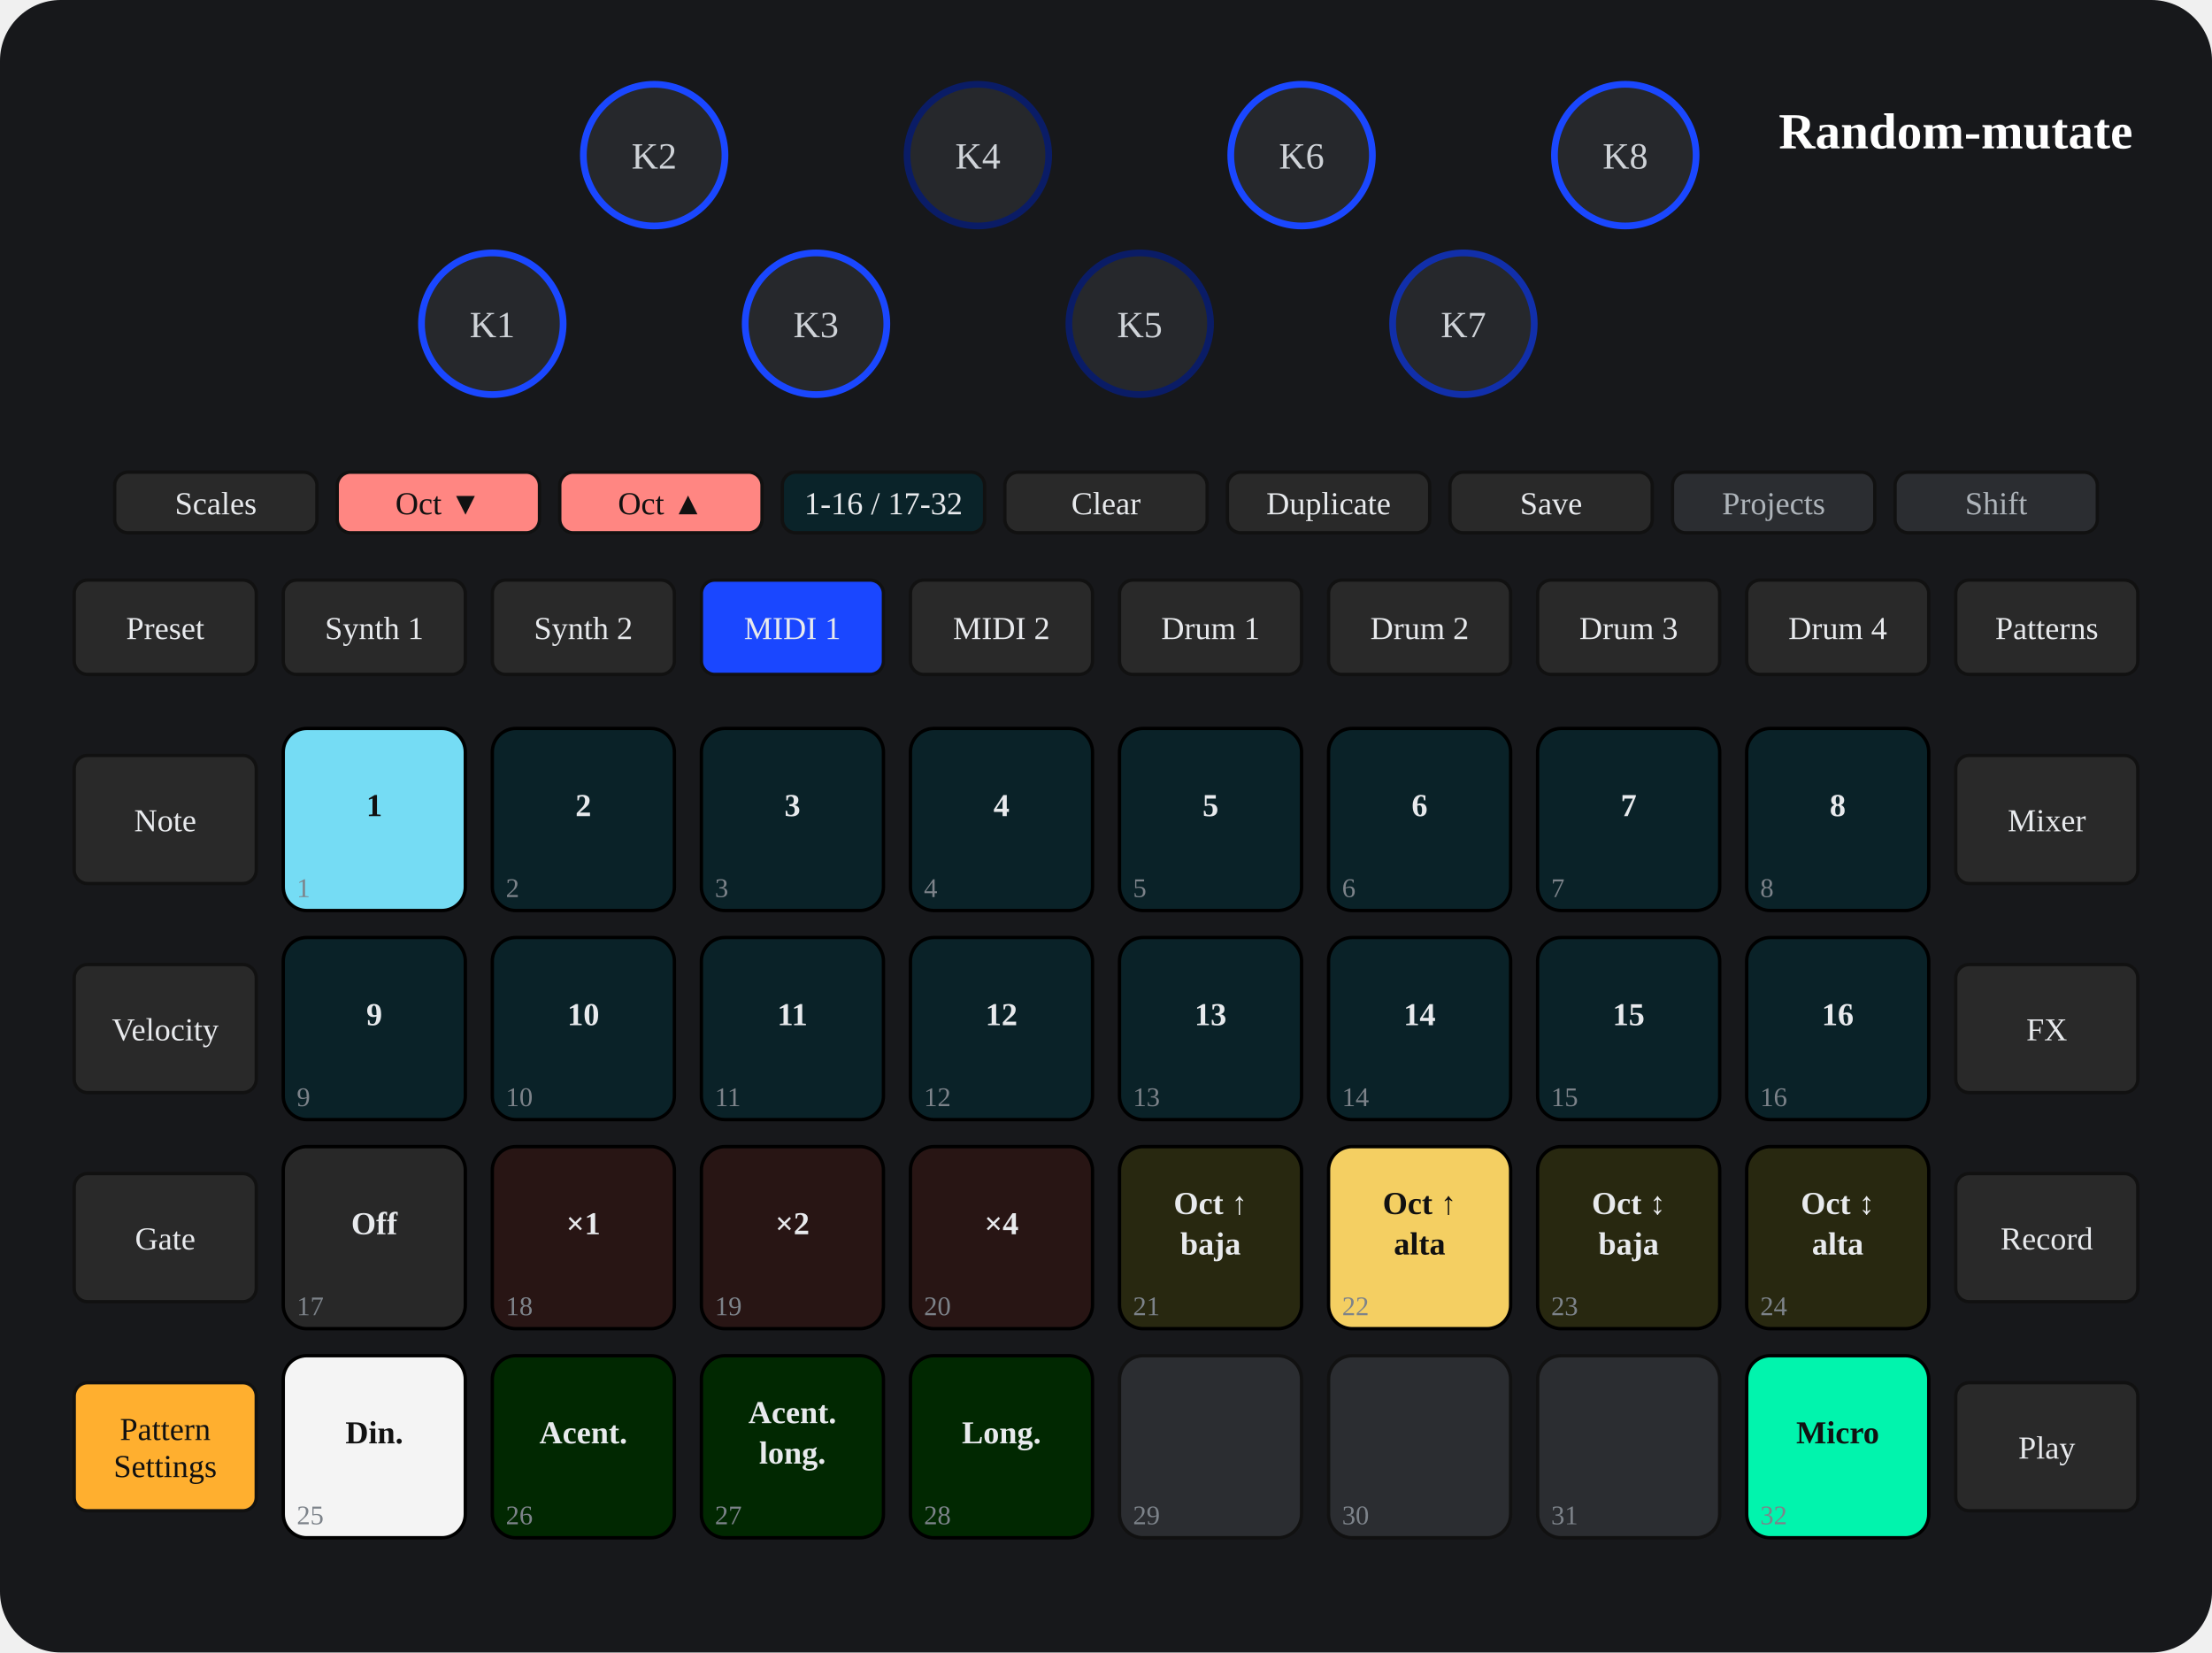
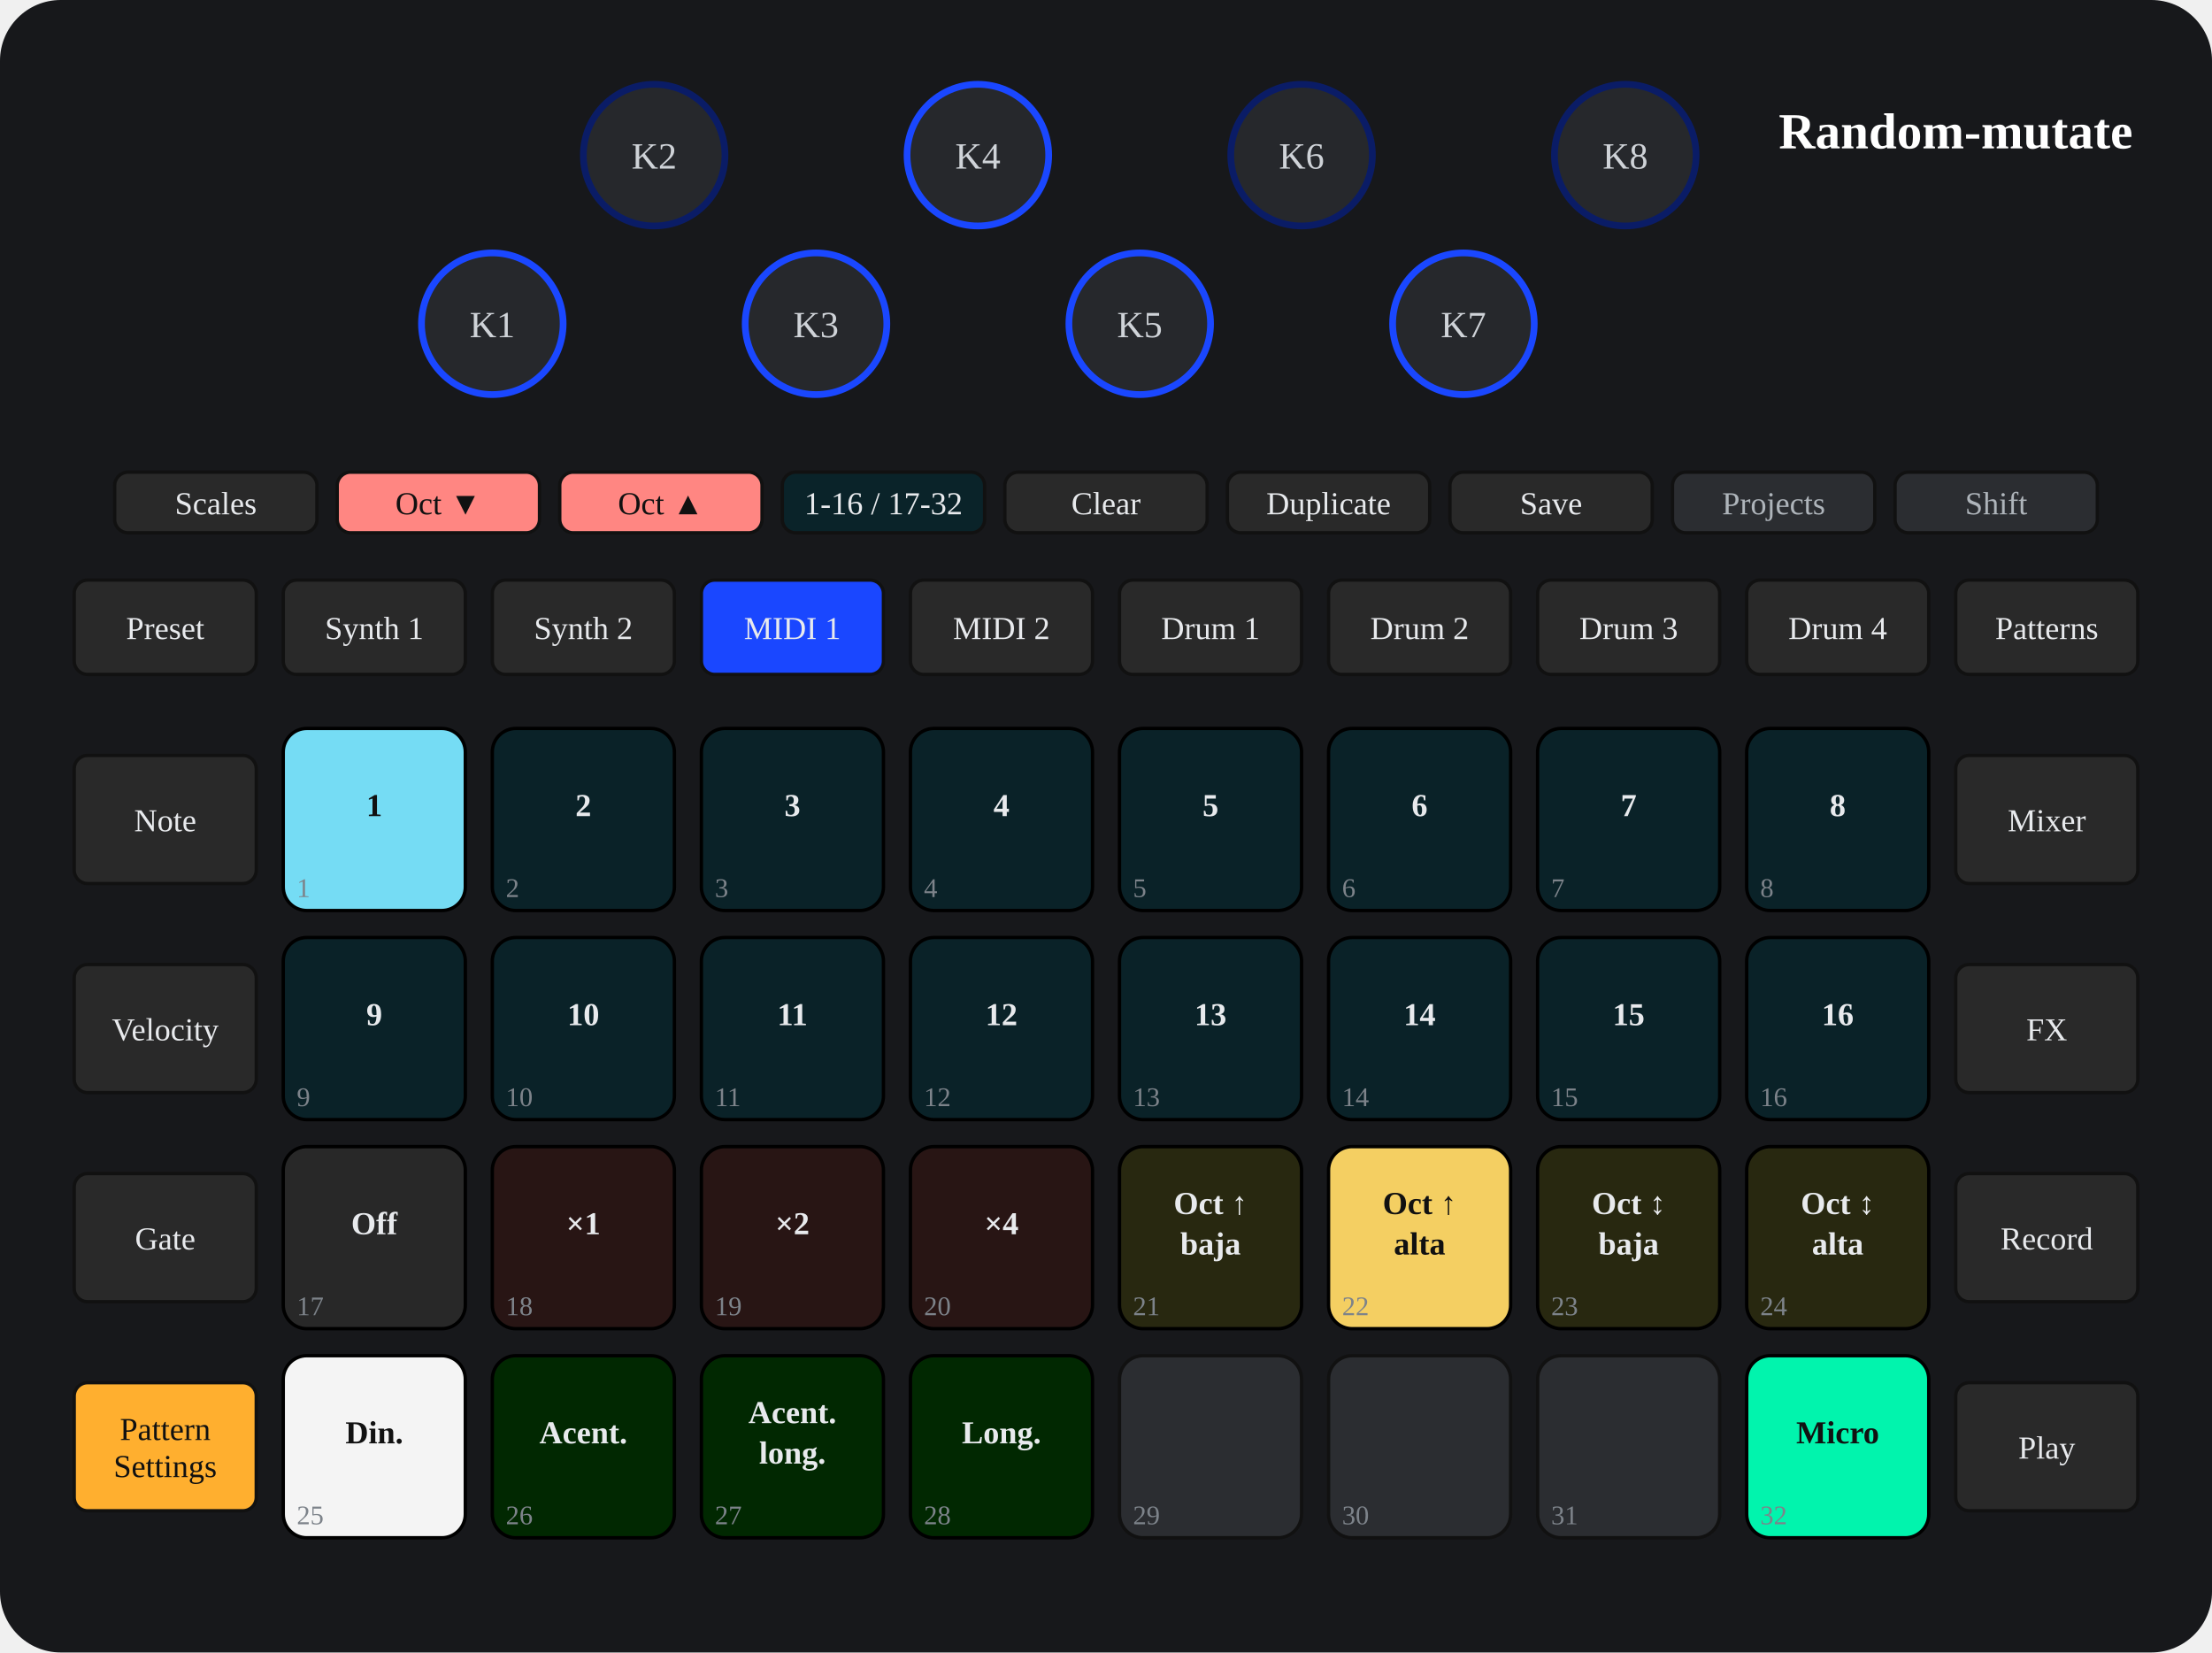
<svg xmlns="http://www.w3.org/2000/svg" viewBox="0 0 656 490" role="img" aria-label="Random-mutate (modo 2) con un paso elegido: el pad 22, las dinámicas (pad 26) y los micropasos (pad 32) encendidos.">
  <rect x="0" y="0" width="656" height="490" rx="18" fill="#17181b" />
  <circle cx="146" cy="96" r="21" fill="#26282c" stroke="#1a47ff" stroke-width="2" />
  <text x="146" y="100" font-size="11" fill="#cfd3d8" text-anchor="middle">K1</text>
-   <circle cx="194" cy="46" r="21" fill="#26282c" stroke="#1a47ff" stroke-width="2" />
+   <circle cx="194" cy="46" r="21" fill="#26282c" stroke="#0a1c66" stroke-width="2" />
  <text x="194" y="50" font-size="11" fill="#cfd3d8" text-anchor="middle">K2</text>
  <circle cx="242" cy="96" r="21" fill="#26282c" stroke="#1a47ff" stroke-width="2" />
  <text x="242" y="100" font-size="11" fill="#cfd3d8" text-anchor="middle">K3</text>
-   <circle cx="290" cy="46" r="21" fill="#26282c" stroke="#0a1c66" stroke-width="2" />
+   <circle cx="290" cy="46" r="21" fill="#26282c" stroke="#1a47ff" stroke-width="2" />
  <text x="290" y="50" font-size="11" fill="#cfd3d8" text-anchor="middle">K4</text>
-   <circle cx="338" cy="96" r="21" fill="#26282c" stroke="#0a1c66" stroke-width="2" />
+   <circle cx="338" cy="96" r="21" fill="#26282c" stroke="#1a47ff" stroke-width="2" />
  <text x="338" y="100" font-size="11" fill="#cfd3d8" text-anchor="middle">K5</text>
-   <circle cx="386" cy="46" r="21" fill="#26282c" stroke="#1a47ff" stroke-width="2" />
+   <circle cx="386" cy="46" r="21" fill="#26282c" stroke="#0a1c66" stroke-width="2" />
  <text x="386" y="50" font-size="11" fill="#cfd3d8" text-anchor="middle">K6</text>
-   <circle cx="434" cy="96" r="21" fill="#26282c" stroke="#112faa" stroke-width="2" />
+   <circle cx="434" cy="96" r="21" fill="#26282c" stroke="#1a47ff" stroke-width="2" />
  <text x="434" y="100" font-size="11" fill="#cfd3d8" text-anchor="middle">K7</text>
-   <circle cx="482" cy="46" r="21" fill="#26282c" stroke="#1a47ff" stroke-width="2" />
+   <circle cx="482" cy="46" r="21" fill="#26282c" stroke="#0a1c66" stroke-width="2" />
  <text x="482" y="50" font-size="11" fill="#cfd3d8" text-anchor="middle">K8</text>
  <text x="580" y="44" font-size="15" font-weight="bold" fill="#ffffff" text-anchor="middle">Random-mutate</text>
  <rect x="34" y="140" width="60" height="18" rx="4" fill="#292929" stroke="#111" />
  <text x="64.0" y="152.5" font-size="9.5" fill="#e8eaed" text-anchor="middle">Scales</text>
  <rect x="100" y="140" width="60" height="18" rx="4" fill="#ff8682" stroke="#111" />
  <text x="130.0" y="152.5" font-size="9.5" fill="#111" text-anchor="middle">Oct ▼</text>
  <rect x="166" y="140" width="60" height="18" rx="4" fill="#ff8682" stroke="#111" />
  <text x="196.0" y="152.5" font-size="9.5" fill="#111" text-anchor="middle">Oct ▲</text>
  <rect x="232" y="140" width="60" height="18" rx="4" fill="#0a2329" stroke="#111" />
  <text x="262.0" y="152.5" font-size="9.5" fill="#e8eaed" text-anchor="middle">1-16 / 17-32</text>
  <rect x="298" y="140" width="60" height="18" rx="4" fill="#292929" stroke="#111" />
  <text x="328.0" y="152.5" font-size="9.5" fill="#e8eaed" text-anchor="middle">Clear</text>
  <rect x="364" y="140" width="60" height="18" rx="4" fill="#292929" stroke="#111" />
  <text x="394.0" y="152.5" font-size="9.5" fill="#e8eaed" text-anchor="middle">Duplicate</text>
  <rect x="430" y="140" width="60" height="18" rx="4" fill="#292929" stroke="#111" />
  <text x="460.0" y="152.5" font-size="9.5" fill="#e8eaed" text-anchor="middle">Save</text>
  <rect x="496" y="140" width="60" height="18" rx="4" fill="#2b2d31" stroke="#111" />
  <text x="526.0" y="152.5" font-size="9.5" fill="#aeb4ba" text-anchor="middle">Projects</text>
  <rect x="562" y="140" width="60" height="18" rx="4" fill="#2b2d31" stroke="#111" />
  <text x="592.0" y="152.5" font-size="9.5" fill="#aeb4ba" text-anchor="middle">Shift</text>
  <rect x="22" y="172" width="54" height="28" rx="4" fill="#292929" stroke="#111" />
  <text x="49.0" y="189.5" font-size="9.5" fill="#e8eaed" text-anchor="middle">Preset</text>
  <rect x="84" y="172" width="54" height="28" rx="4" fill="#292929" stroke="#111" />
  <text x="111.0" y="189.5" font-size="9.5" fill="#e8eaed" text-anchor="middle">Synth 1</text>
  <rect x="146" y="172" width="54" height="28" rx="4" fill="#292929" stroke="#111" />
  <text x="173.0" y="189.5" font-size="9.5" fill="#e8eaed" text-anchor="middle">Synth 2</text>
  <rect x="208" y="172" width="54" height="28" rx="4" fill="#1a47ff" stroke="#111" />
  <text x="235.0" y="189.5" font-size="9.5" fill="#e8eaed" text-anchor="middle">MIDI 1</text>
  <rect x="270" y="172" width="54" height="28" rx="4" fill="#292929" stroke="#111" />
  <text x="297.0" y="189.5" font-size="9.5" fill="#e8eaed" text-anchor="middle">MIDI 2</text>
  <rect x="332" y="172" width="54" height="28" rx="4" fill="#292929" stroke="#111" />
  <text x="359.0" y="189.5" font-size="9.5" fill="#e8eaed" text-anchor="middle">Drum 1</text>
  <rect x="394" y="172" width="54" height="28" rx="4" fill="#292929" stroke="#111" />
  <text x="421.0" y="189.5" font-size="9.5" fill="#e8eaed" text-anchor="middle">Drum 2</text>
  <rect x="456" y="172" width="54" height="28" rx="4" fill="#292929" stroke="#111" />
  <text x="483.0" y="189.5" font-size="9.5" fill="#e8eaed" text-anchor="middle">Drum 3</text>
  <rect x="518" y="172" width="54" height="28" rx="4" fill="#292929" stroke="#111" />
  <text x="545.0" y="189.5" font-size="9.5" fill="#e8eaed" text-anchor="middle">Drum 4</text>
  <rect x="580" y="172" width="54" height="28" rx="4" fill="#292929" stroke="#111" />
  <text x="607.0" y="189.5" font-size="9.5" fill="#e8eaed" text-anchor="middle">Patterns</text>
  <rect x="22" y="224" width="54" height="38" rx="4" fill="#292929" stroke="#111" />
  <text x="49.0" y="246.5" font-size="9.5" fill="#e8eaed" text-anchor="middle">Note</text>
  <rect x="580" y="224" width="54" height="38" rx="4" fill="#292929" stroke="#111" />
  <text x="607.0" y="246.5" font-size="9.5" fill="#e8eaed" text-anchor="middle">Mixer</text>
  <rect x="22" y="286" width="54" height="38" rx="4" fill="#292929" stroke="#111" />
  <text x="49.0" y="308.5" font-size="9.5" fill="#e8eaed" text-anchor="middle">Velocity</text>
  <rect x="580" y="286" width="54" height="38" rx="4" fill="#292929" stroke="#111" />
  <text x="607.0" y="308.5" font-size="9.5" fill="#e8eaed" text-anchor="middle">FX</text>
  <rect x="22" y="348" width="54" height="38" rx="4" fill="#292929" stroke="#111" />
  <text x="49.0" y="370.5" font-size="9.5" fill="#e8eaed" text-anchor="middle">Gate</text>
  <rect x="580" y="348" width="54" height="38" rx="4" fill="#292929" stroke="#111" />
  <text x="607.0" y="370.5" font-size="9.5" fill="#e8eaed" text-anchor="middle">Record</text>
  <rect x="22" y="410" width="54" height="38" rx="4" fill="#ffaf2f" stroke="#111" />
  <text x="49.0" y="427.0" font-size="9.5" fill="#111" text-anchor="middle">Pattern</text>
  <text x="49.0" y="438.0" font-size="9.5" fill="#111" text-anchor="middle">Settings</text>
  <rect x="580" y="410" width="54" height="38" rx="4" fill="#292929" stroke="#111" />
  <text x="607.0" y="432.5" font-size="9.5" fill="#e8eaed" text-anchor="middle">Play</text>
  <rect x="84" y="216" width="54" height="54" rx="7" fill="#7ae6ff" fill-opacity="0.95" stroke="#000" stroke-width="1" />
  <text x="111.0" y="242" font-size="9.5" fill="#111" text-anchor="middle" font-weight="bold">1</text>
  <text x="88" y="266" font-size="8" fill="#7d838a">1</text>
  <rect x="146" y="216" width="54" height="54" rx="7" fill="#0a2329" fill-opacity="0.95" stroke="#000" stroke-width="1" />
  <text x="173.0" y="242" font-size="9.5" fill="#e8eaed" text-anchor="middle" font-weight="bold">2</text>
  <text x="150" y="266" font-size="8" fill="#7d838a">2</text>
  <rect x="208" y="216" width="54" height="54" rx="7" fill="#0a2329" fill-opacity="0.95" stroke="#000" stroke-width="1" />
  <text x="235.0" y="242" font-size="9.5" fill="#e8eaed" text-anchor="middle" font-weight="bold">3</text>
  <text x="212" y="266" font-size="8" fill="#7d838a">3</text>
  <rect x="270" y="216" width="54" height="54" rx="7" fill="#0a2329" fill-opacity="0.95" stroke="#000" stroke-width="1" />
  <text x="297.0" y="242" font-size="9.5" fill="#e8eaed" text-anchor="middle" font-weight="bold">4</text>
  <text x="274" y="266" font-size="8" fill="#7d838a">4</text>
  <rect x="332" y="216" width="54" height="54" rx="7" fill="#0a2329" fill-opacity="0.95" stroke="#000" stroke-width="1" />
  <text x="359.0" y="242" font-size="9.5" fill="#e8eaed" text-anchor="middle" font-weight="bold">5</text>
  <text x="336" y="266" font-size="8" fill="#7d838a">5</text>
  <rect x="394" y="216" width="54" height="54" rx="7" fill="#0a2329" fill-opacity="0.95" stroke="#000" stroke-width="1" />
  <text x="421.0" y="242" font-size="9.5" fill="#e8eaed" text-anchor="middle" font-weight="bold">6</text>
  <text x="398" y="266" font-size="8" fill="#7d838a">6</text>
  <rect x="456" y="216" width="54" height="54" rx="7" fill="#0a2329" fill-opacity="0.95" stroke="#000" stroke-width="1" />
  <text x="483.0" y="242" font-size="9.5" fill="#e8eaed" text-anchor="middle" font-weight="bold">7</text>
  <text x="460" y="266" font-size="8" fill="#7d838a">7</text>
  <rect x="518" y="216" width="54" height="54" rx="7" fill="#0a2329" fill-opacity="0.95" stroke="#000" stroke-width="1" />
  <text x="545.0" y="242" font-size="9.5" fill="#e8eaed" text-anchor="middle" font-weight="bold">8</text>
  <text x="522" y="266" font-size="8" fill="#7d838a">8</text>
  <rect x="84" y="278" width="54" height="54" rx="7" fill="#0a2329" fill-opacity="0.95" stroke="#000" stroke-width="1" />
  <text x="111.0" y="304" font-size="9.5" fill="#e8eaed" text-anchor="middle" font-weight="bold">9</text>
  <text x="88" y="328" font-size="8" fill="#7d838a">9</text>
  <rect x="146" y="278" width="54" height="54" rx="7" fill="#0a2329" fill-opacity="0.95" stroke="#000" stroke-width="1" />
  <text x="173.0" y="304" font-size="9.5" fill="#e8eaed" text-anchor="middle" font-weight="bold">10</text>
  <text x="150" y="328" font-size="8" fill="#7d838a">10</text>
  <rect x="208" y="278" width="54" height="54" rx="7" fill="#0a2329" fill-opacity="0.95" stroke="#000" stroke-width="1" />
  <text x="235.0" y="304" font-size="9.5" fill="#e8eaed" text-anchor="middle" font-weight="bold">11</text>
  <text x="212" y="328" font-size="8" fill="#7d838a">11</text>
  <rect x="270" y="278" width="54" height="54" rx="7" fill="#0a2329" fill-opacity="0.95" stroke="#000" stroke-width="1" />
  <text x="297.0" y="304" font-size="9.5" fill="#e8eaed" text-anchor="middle" font-weight="bold">12</text>
  <text x="274" y="328" font-size="8" fill="#7d838a">12</text>
  <rect x="332" y="278" width="54" height="54" rx="7" fill="#0a2329" fill-opacity="0.95" stroke="#000" stroke-width="1" />
  <text x="359.0" y="304" font-size="9.5" fill="#e8eaed" text-anchor="middle" font-weight="bold">13</text>
  <text x="336" y="328" font-size="8" fill="#7d838a">13</text>
  <rect x="394" y="278" width="54" height="54" rx="7" fill="#0a2329" fill-opacity="0.95" stroke="#000" stroke-width="1" />
  <text x="421.0" y="304" font-size="9.5" fill="#e8eaed" text-anchor="middle" font-weight="bold">14</text>
  <text x="398" y="328" font-size="8" fill="#7d838a">14</text>
  <rect x="456" y="278" width="54" height="54" rx="7" fill="#0a2329" fill-opacity="0.95" stroke="#000" stroke-width="1" />
  <text x="483.0" y="304" font-size="9.5" fill="#e8eaed" text-anchor="middle" font-weight="bold">15</text>
  <text x="460" y="328" font-size="8" fill="#7d838a">15</text>
  <rect x="518" y="278" width="54" height="54" rx="7" fill="#0a2329" fill-opacity="0.95" stroke="#000" stroke-width="1" />
  <text x="545.0" y="304" font-size="9.5" fill="#e8eaed" text-anchor="middle" font-weight="bold">16</text>
  <text x="522" y="328" font-size="8" fill="#7d838a">16</text>
  <rect x="84" y="340" width="54" height="54" rx="7" fill="#292929" fill-opacity="0.95" stroke="#000" stroke-width="1" />
  <text x="111.0" y="366" font-size="9.5" fill="#e8eaed" text-anchor="middle" font-weight="bold">Off</text>
  <text x="88" y="390" font-size="8" fill="#7d838a">17</text>
  <rect x="146" y="340" width="54" height="54" rx="7" fill="#291514" fill-opacity="0.95" stroke="#000" stroke-width="1" />
  <text x="173.0" y="366" font-size="9.5" fill="#e8eaed" text-anchor="middle" font-weight="bold">×1</text>
  <text x="150" y="390" font-size="8" fill="#7d838a">18</text>
  <rect x="208" y="340" width="54" height="54" rx="7" fill="#291514" fill-opacity="0.95" stroke="#000" stroke-width="1" />
  <text x="235.0" y="366" font-size="9.5" fill="#e8eaed" text-anchor="middle" font-weight="bold">×2</text>
  <text x="212" y="390" font-size="8" fill="#7d838a">19</text>
  <rect x="270" y="340" width="54" height="54" rx="7" fill="#291514" fill-opacity="0.95" stroke="#000" stroke-width="1" />
  <text x="297.0" y="366" font-size="9.5" fill="#e8eaed" text-anchor="middle" font-weight="bold">×4</text>
  <text x="274" y="390" font-size="8" fill="#7d838a">20</text>
  <rect x="332" y="340" width="54" height="54" rx="7" fill="#292910" fill-opacity="0.95" stroke="#000" stroke-width="1" />
  <text x="359.0" y="360" font-size="9.5" fill="#e8eaed" text-anchor="middle" font-weight="bold">Oct ↑</text>
  <text x="359.0" y="372" font-size="9.5" fill="#e8eaed" text-anchor="middle" font-weight="bold">baja</text>
  <text x="336" y="390" font-size="8" fill="#7d838a">21</text>
  <rect x="394" y="340" width="54" height="54" rx="7" fill="#ffd966" fill-opacity="0.95" stroke="#000" stroke-width="1" />
  <text x="421.0" y="360" font-size="9.5" fill="#111" text-anchor="middle" font-weight="bold">Oct ↑</text>
  <text x="421.0" y="372" font-size="9.5" fill="#111" text-anchor="middle" font-weight="bold">alta</text>
  <text x="398" y="390" font-size="8" fill="#7d838a">22</text>
  <rect x="456" y="340" width="54" height="54" rx="7" fill="#292910" fill-opacity="0.95" stroke="#000" stroke-width="1" />
  <text x="483.0" y="360" font-size="9.5" fill="#e8eaed" text-anchor="middle" font-weight="bold">Oct ↕</text>
  <text x="483.0" y="372" font-size="9.5" fill="#e8eaed" text-anchor="middle" font-weight="bold">baja</text>
  <text x="460" y="390" font-size="8" fill="#7d838a">23</text>
  <rect x="518" y="340" width="54" height="54" rx="7" fill="#292910" fill-opacity="0.95" stroke="#000" stroke-width="1" />
  <text x="545.0" y="360" font-size="9.5" fill="#e8eaed" text-anchor="middle" font-weight="bold">Oct ↕</text>
  <text x="545.0" y="372" font-size="9.5" fill="#e8eaed" text-anchor="middle" font-weight="bold">alta</text>
  <text x="522" y="390" font-size="8" fill="#7d838a">24</text>
  <rect x="84" y="402" width="54" height="54" rx="7" fill="#ffffff" fill-opacity="0.95" stroke="#000" stroke-width="1" />
  <text x="111.0" y="428" font-size="9.5" fill="#111" text-anchor="middle" font-weight="bold">Din.</text>
  <text x="88" y="452" font-size="8" fill="#7d838a">25</text>
  <rect x="146" y="402" width="54" height="54" rx="7" fill="#002900" fill-opacity="0.95" stroke="#000" stroke-width="1" />
  <text x="173.0" y="428" font-size="9.5" fill="#e8eaed" text-anchor="middle" font-weight="bold">Acent.</text>
  <text x="150" y="452" font-size="8" fill="#7d838a">26</text>
  <rect x="208" y="402" width="54" height="54" rx="7" fill="#002900" fill-opacity="0.95" stroke="#000" stroke-width="1" />
  <text x="235.0" y="422" font-size="9.5" fill="#e8eaed" text-anchor="middle" font-weight="bold">Acent.</text>
  <text x="235.0" y="434" font-size="9.5" fill="#e8eaed" text-anchor="middle" font-weight="bold">long.</text>
  <text x="212" y="452" font-size="8" fill="#7d838a">27</text>
  <rect x="270" y="402" width="54" height="54" rx="7" fill="#002900" fill-opacity="0.95" stroke="#000" stroke-width="1" />
  <text x="297.0" y="428" font-size="9.5" fill="#e8eaed" text-anchor="middle" font-weight="bold">Long.</text>
  <text x="274" y="452" font-size="8" fill="#7d838a">28</text>
  <rect x="332" y="402" width="54" height="54" rx="7" fill="#2b2d31" stroke="#111" />
  <text x="336" y="452" font-size="8" fill="#7d838a">29</text>
  <rect x="394" y="402" width="54" height="54" rx="7" fill="#2b2d31" stroke="#111" />
  <text x="398" y="452" font-size="8" fill="#7d838a">30</text>
  <rect x="456" y="402" width="54" height="54" rx="7" fill="#2b2d31" stroke="#111" />
  <text x="460" y="452" font-size="8" fill="#7d838a">31</text>
  <rect x="518" y="402" width="54" height="54" rx="7" fill="#00ffb5" fill-opacity="0.95" stroke="#000" stroke-width="1" />
  <text x="545.0" y="428" font-size="9.5" fill="#111" text-anchor="middle" font-weight="bold">Micro</text>
  <text x="522" y="452" font-size="8" fill="#7d838a">32</text>
</svg>
